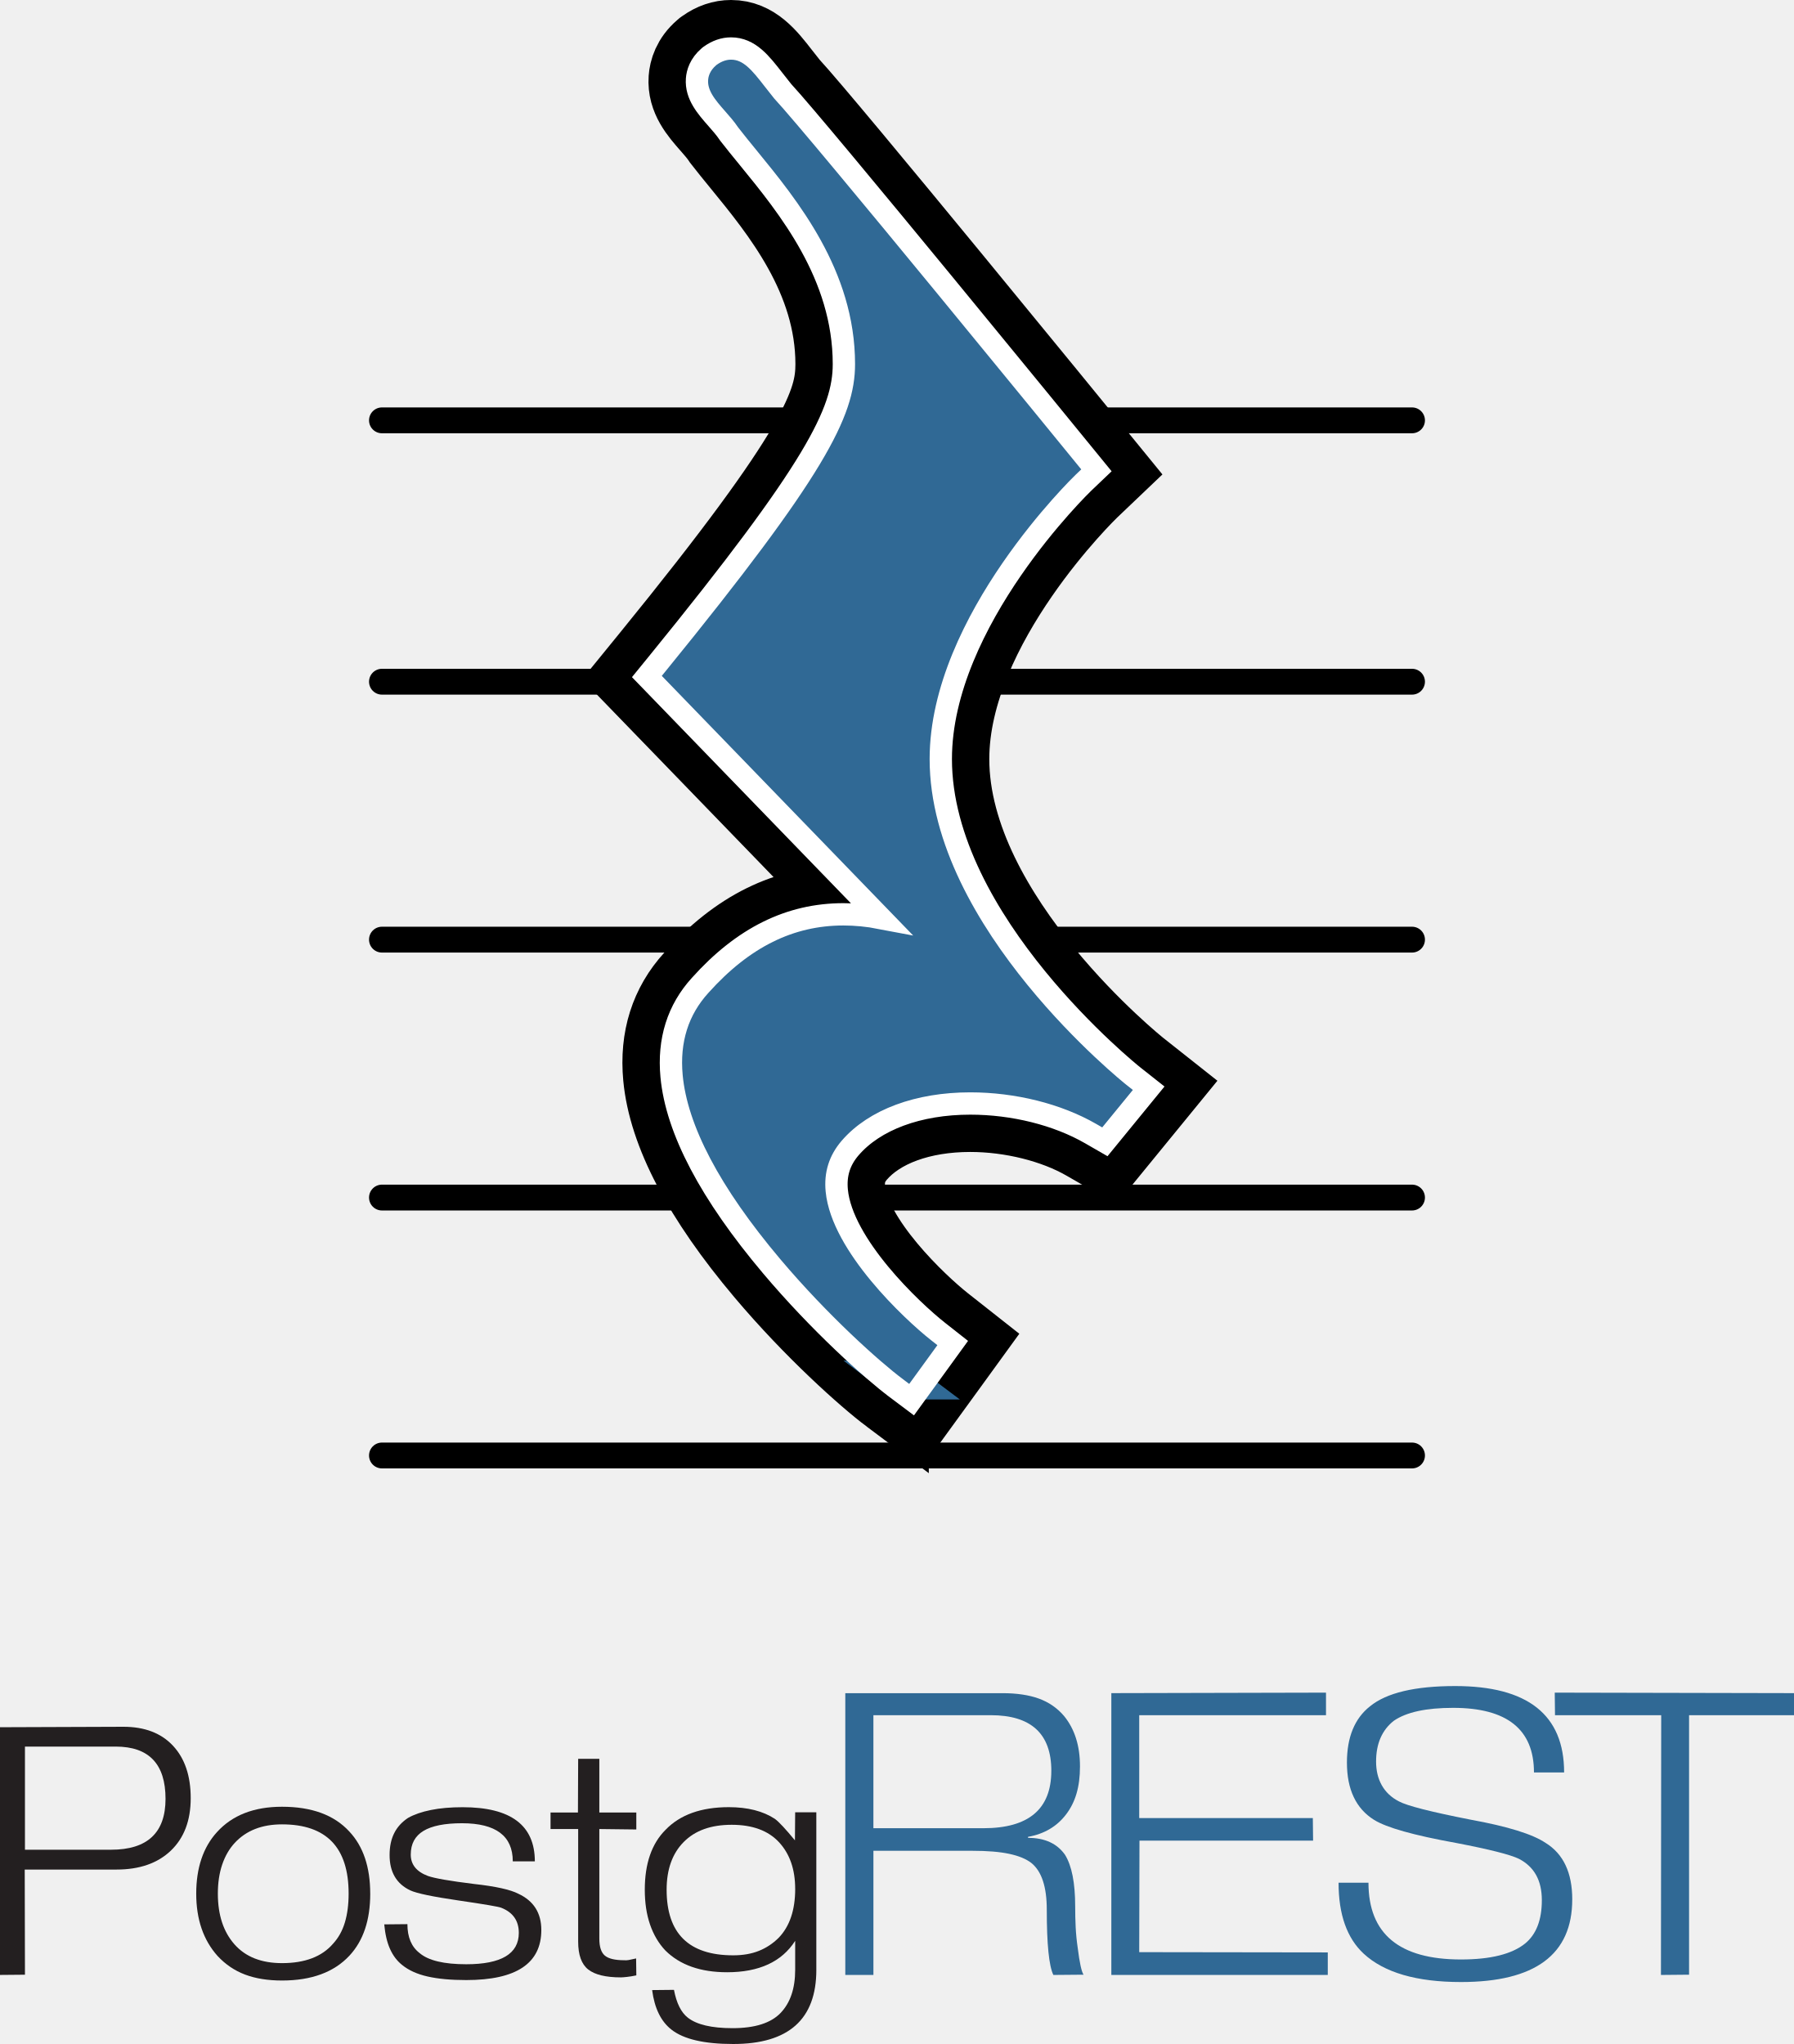
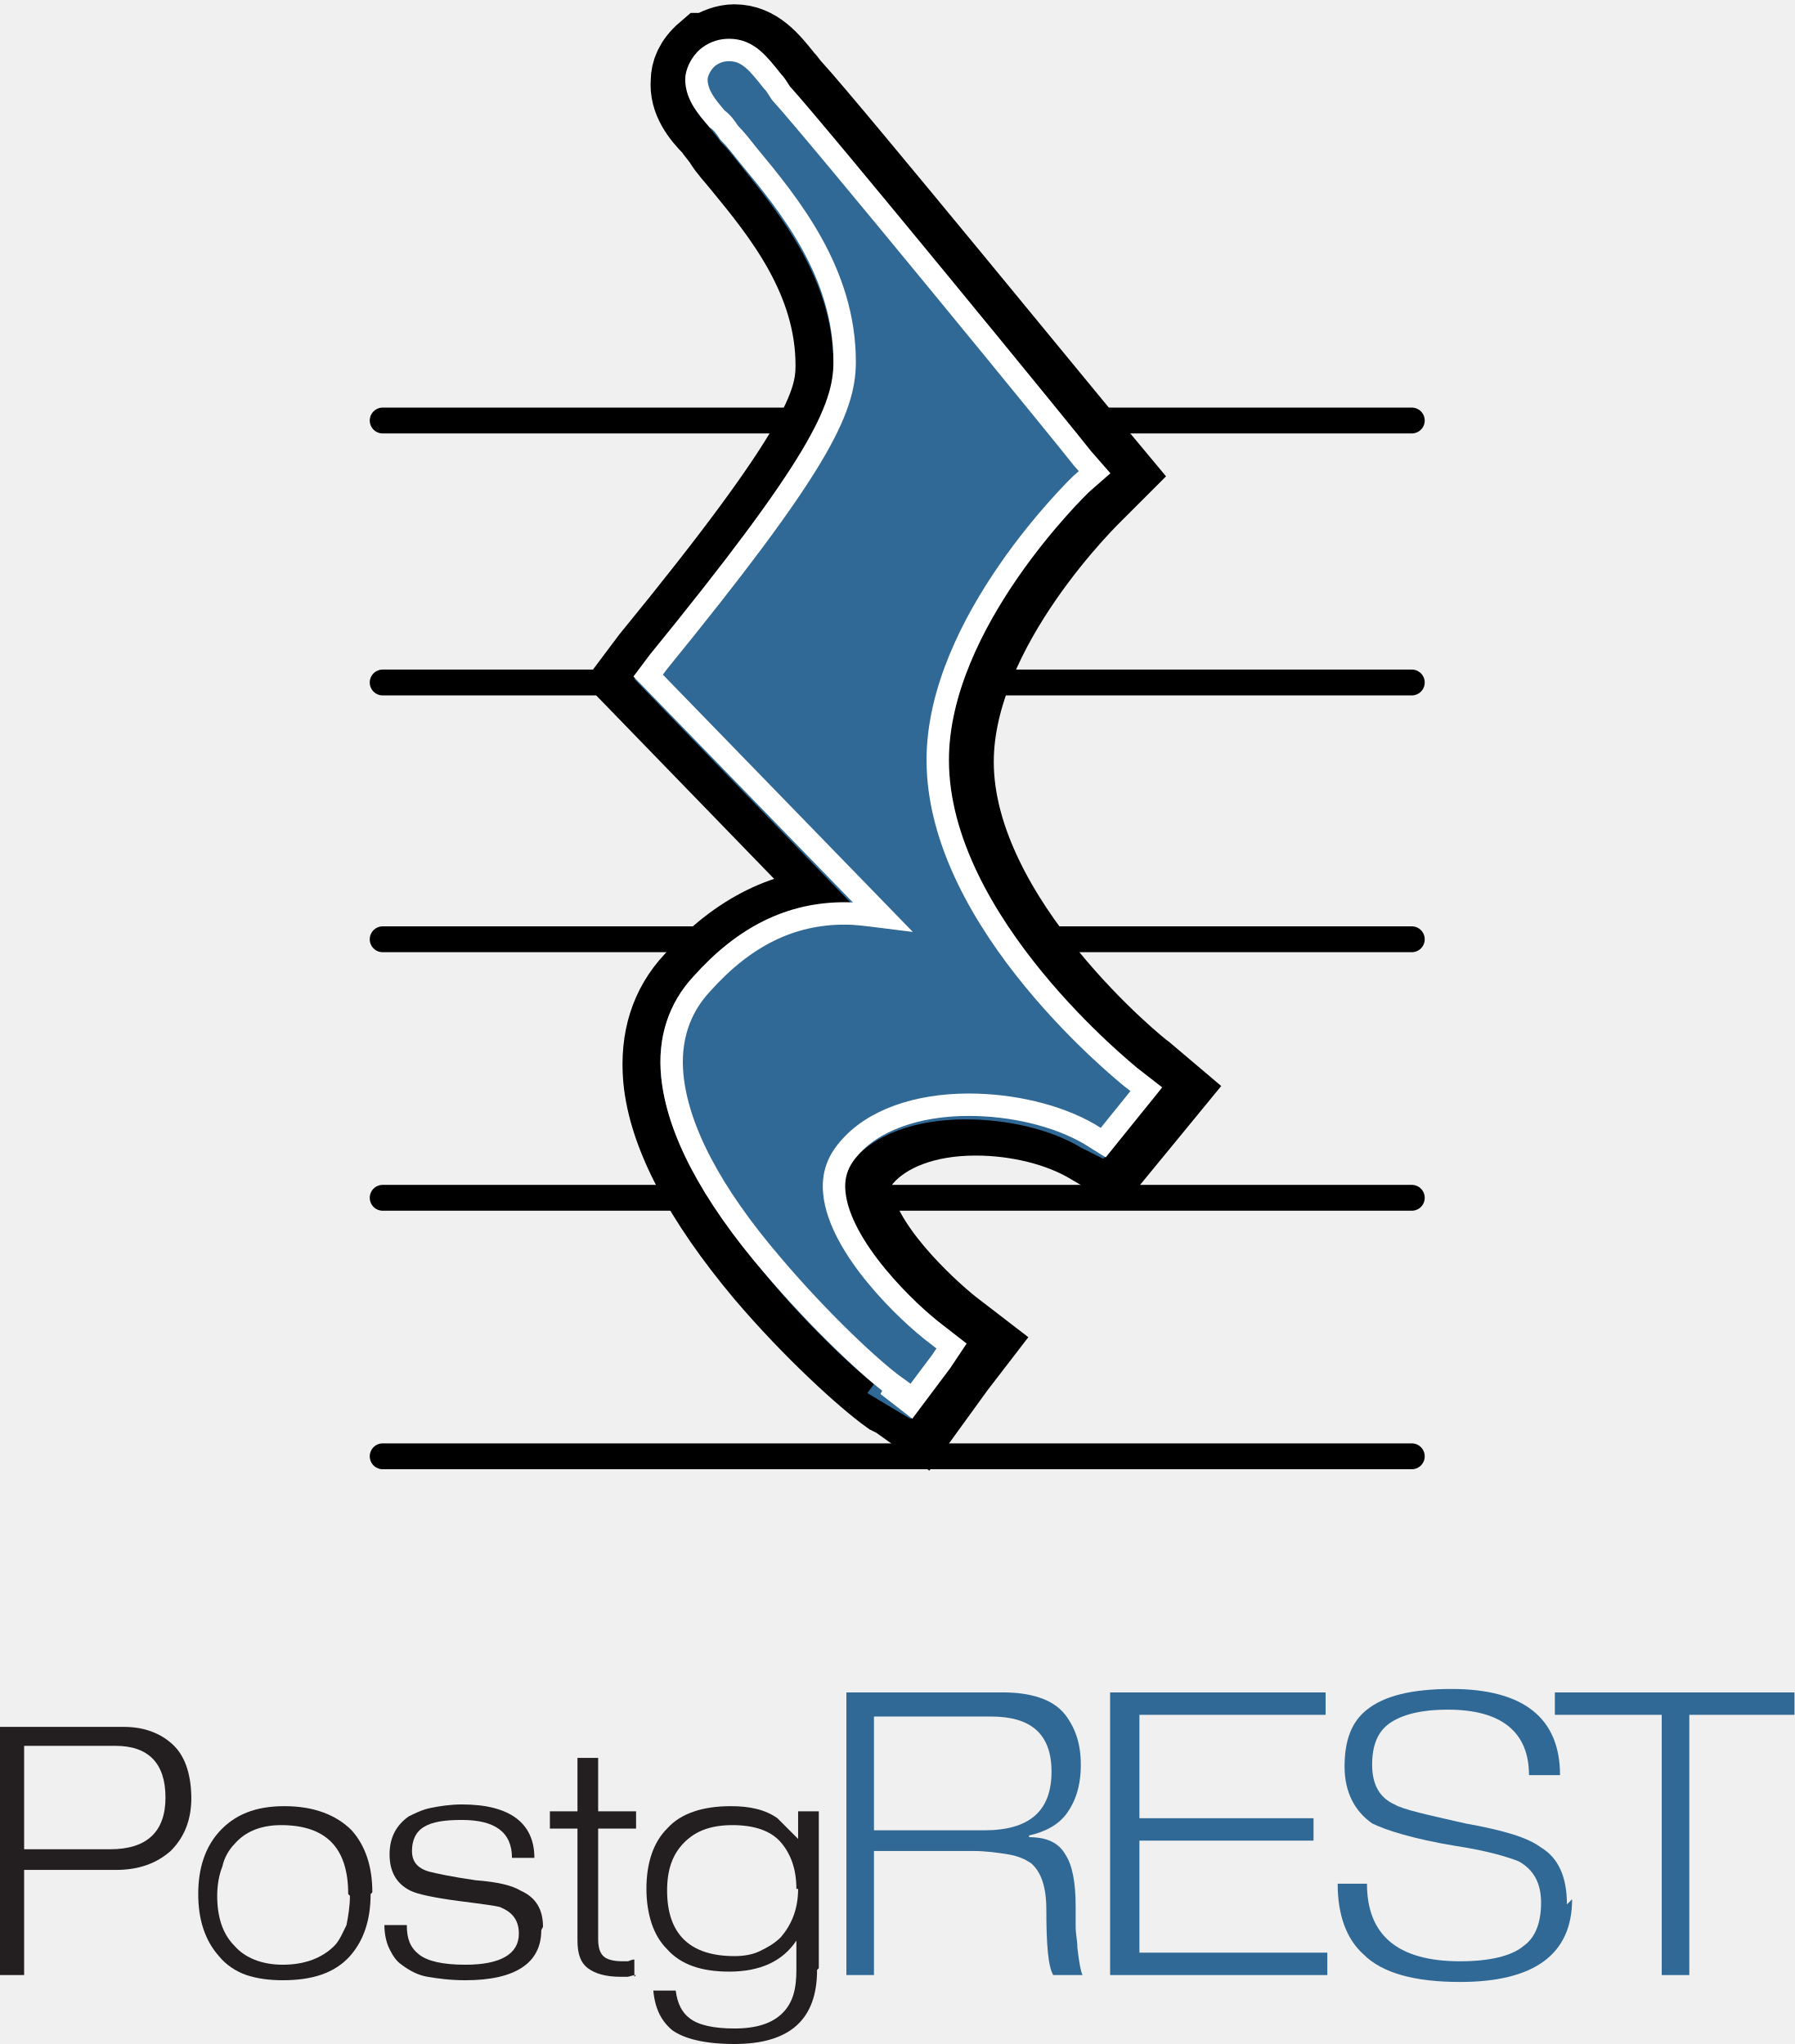
- <svg xmlns="http://www.w3.org/2000/svg" id="Layer_2" data-name="Layer 2" viewBox="0 0 1040.96 1186.15">
-   <defs>
-     <style>
-       .cls-1 {
-         stroke-linecap: round;
-         stroke-width: 15px;
-       }
- 
-       .cls-1, .cls-2 {
-         stroke: #000;
-       }
- 
-       .cls-1, .cls-2, .cls-3, .cls-4 {
-         fill: none;
-         stroke-miterlimit: 10;
-       }
- 
-       .cls-5 {
-         fill: #fff;
-       }
- 
-       .cls-6 {
-         fill: #306995;
-       }
- 
-       .cls-7 {
-         fill: #231f20;
-       }
- 
-       .cls-2 {
-         stroke-width: 45.03px;
-       }
- 
-       .cls-3 {
-         stroke: #fff;
-         stroke-width: 12.95px;
-       }
- 
-       .cls-4 {
-         stroke: #306995;
-         stroke-width: 22.51px;
-       }
-     </style>
-   </defs>
-   <g id="Logo_1_Simple_Rest_" data-name="Logo 1 (Simple Rest)">
-     <g id="PostgREST_Outlined_" data-name="PostgREST (Outlined)">
-       <path class="cls-7" d="M110.66,1043.49c0,12.95-3.84,23.09-11.51,30.43-7.67,7.34-18.19,11-31.54,11H14.35l.13,61.02-14.48,.13v-143.75l71.62-.26c12.32,0,21.91,3.67,28.76,11.01,6.85,7.34,10.28,17.48,10.28,30.43Zm-14.61,.39c0-20.21-9.64-30.32-28.91-30.32H14.48v59.85h49.95c21.08,0,31.62-9.84,31.62-29.54Z" />
-       <path class="cls-7" d="M214.83,1098.89c0,15.34-4.01,27.32-12.02,35.94-8.96,9.65-22.02,14.48-39.17,14.48-8.19,0-15.32-1.14-21.4-3.43-6.08-2.28-11.4-5.88-15.97-10.79-8.27-9.22-12.41-21.29-12.41-36.2s4.01-26.89,12.02-35.68c8.88-9.82,21.46-14.74,37.75-14.74,17.24,0,30.25,4.78,39.04,14.35,8.1,8.62,12.15,20.64,12.15,36.07Zm-12.54,0c0-26.8-12.89-40.2-38.65-40.2-11.63,0-20.77,3.58-27.41,10.73-3.19,3.45-5.62,7.65-7.3,12.6-1.68,4.96-2.52,10.58-2.52,16.87,0,12.33,3.21,22.13,9.63,29.41,6.42,7.28,15.62,10.92,27.6,10.92,13.27,0,23.14-3.75,29.6-11.25,3.1-3.36,5.39-7.45,6.85-12.28,1.46-4.83,2.2-10.43,2.2-16.81Z" />
-       <path class="cls-7" d="M314.1,1120c0,19.37-14.52,29.05-43.57,29.05-8.88,0-16.35-.69-22.43-2.07-6.08-1.38-11.01-3.62-14.8-6.72-2.93-2.33-5.26-5.41-6.98-9.24-1.73-3.83-2.84-8.6-3.36-14.29l13.44-.13c0,7.58,2.37,13.19,7.11,16.81,5.08,4.31,14.09,6.46,27.02,6.46,20.34,0,30.51-6.07,30.51-18.2,0-7.06-3.41-11.92-10.21-14.59-1.38-.6-9.59-2-24.63-4.2-15.04-2.19-24.41-4.15-28.12-5.87-8.02-3.79-12.02-10.63-12.02-20.52s3.58-16.82,10.73-21.56c3.53-1.98,7.95-3.51,13.25-4.58,5.3-1.08,11.44-1.61,18.42-1.61,27.92,0,41.88,10.47,41.88,31.41h-12.8c0-14.74-9.82-22.11-29.47-22.11-10,0-17.45,1.48-22.36,4.45-4.91,2.97-7.37,7.55-7.37,13.75,0,5.77,3.32,9.9,9.95,12.39,3.88,1.38,12.8,2.93,26.76,4.65,12.5,1.38,21.07,3.27,25.73,5.68,8.88,4.13,13.32,11.15,13.32,21.04Z" />
-       <path class="cls-7" d="M369.22,1146.33c-2.07,.43-3.9,.73-5.49,.9-1.6,.17-2.74,.26-3.43,.26-8.79,0-15.12-1.53-19-4.59-3.88-3.06-5.82-8.44-5.82-16.12v-65.38h-16.03v-9.57h15.9l.13-31.16h12.28v31.16h21.46v9.83l-21.46-.26v63.58c0,4.75,1.05,8.03,3.17,9.84,2.11,1.81,5.88,2.72,11.31,2.72,.78,.09,1.64,.04,2.59-.13,.95-.17,2.37-.47,4.27-.91l.13,9.83Z" />
-       <path class="cls-7" d="M473.68,1143.1c0,28.7-16.07,43.05-48.22,43.05-16.81,0-28.74-2.77-35.81-8.31-6.12-4.76-9.87-12.42-11.25-22.98l12.67-.13c1.46,7.71,4.14,13.09,8.02,16.12,5.17,4.07,13.83,6.11,25.98,6.11,12.93,0,22.21-2.94,27.86-8.82,5.64-5.88,8.47-14.23,8.47-25.05v-16.81c-7.77,12.15-20.93,18.23-39.49,18.23-15.45,0-27.4-4.22-35.86-12.65-3.89-4.13-6.84-9.14-8.87-15.04-2.03-5.9-3.04-12.63-3.04-20.21,0-15.15,4.01-26.72,12.02-34.73,8.45-8.78,20.68-13.17,36.71-13.17,10.94,0,19.86,2.27,26.76,6.8,2.33,1.71,6.21,5.87,11.63,12.46l.13-16.29h12.28v91.4Zm-12.28-46.99c0-11.27-3.12-20.28-9.37-27.04-6.25-6.75-15.41-10.13-27.47-10.13s-21.27,3.33-27.86,10c-6.59,6.67-9.89,15.9-9.89,27.68,0,25.38,12.88,38.07,38.65,38.07,5.6,0,10.56-.86,14.87-2.58,4.31-1.72,8.14-4.26,11.51-7.61,6.38-6.63,9.57-16.09,9.57-28.39Z" />
-       <path class="cls-6" d="M628.71,1145.93l-17.5,.15c-2.55-5.2-3.82-17.84-3.82-37.94,0-13.24-2.99-22.25-8.97-27.06-3.04-2.35-7.33-4.12-12.87-5.29-5.54-1.18-12.67-1.76-21.4-1.76h-57.35v72.06h-16.32v-163.53h91.18c8.33,0,15.39,1.05,21.18,3.16,5.78,2.11,10.64,5.47,14.56,10.07,6.18,7.55,9.26,17.3,9.26,29.26s-2.67,20.74-8.01,27.79c-5.34,7.06-12.72,11.42-22.13,13.09v.59c9.71,0,16.86,3.29,21.47,9.85,3.92,6.37,5.88,16.32,5.88,29.85,0,4.22,.1,8.29,.29,12.21,.2,3.92,.59,7.89,1.18,11.91,1.08,8.63,2.21,13.82,3.38,15.59Zm-18.68-118.31c0-21.52-11.72-32.28-35.15-32.28h-68.09v65.59h63.82c26.27,0,39.41-11.1,39.41-33.31Z" />
-       <path class="cls-6" d="M770.44,1146.07h-125.59v-163.53l124.56-.29v13.09h-108.38v59.71h100.74l.15,13.09h-100.74l-.15,64.71,109.41,.15v13.09Z" />
-       <path class="cls-6" d="M912.29,1102.25c0,31.96-21.52,47.94-64.56,47.94-25.79,0-44.61-5.49-56.47-16.47-9.71-9.02-14.56-22.74-14.56-41.18h17.35c0,29.71,17.89,44.56,53.68,44.56,17.16,0,29.56-3.09,37.21-9.26,6.47-5.29,9.71-13.68,9.71-25.15s-4.41-19.36-13.24-23.97c-5-2.45-17.21-5.54-36.62-9.26-24.41-4.41-40.25-8.87-47.5-13.38-10.49-6.57-15.74-17.65-15.74-33.24,0-14.71,4.46-25.59,13.38-32.65,9.61-7.84,26.08-11.76,49.41-11.76,42.16,0,63.24,16.72,63.24,50.15h-17.5c0-25-15.64-37.5-46.91-37.5-15.69,0-27.16,2.5-34.41,7.5-6.86,5.39-10.29,13.29-10.29,23.68s4.41,18.58,13.24,23.09c4.71,2.55,18.53,6.08,41.47,10.59,21.57,3.92,36.13,8.43,43.68,13.53,10.29,6.37,15.44,17.3,15.44,32.79Z" />
-       <path class="cls-6" d="M1040.96,995.34h-60.88v150.59l-16.32,.15,.15-150.74h-61.62l-.15-13.09,138.83,.29v12.79Z" />
-     </g>
-     <g id="Lines">
-       <line class="cls-1" x1="819.32" y1="844.63" x2="221.63" y2="844.63" />
-       <line class="cls-1" x1="819.32" y1="694.95" x2="221.63" y2="694.95" />
-       <line class="cls-1" x1="819.32" y1="545.28" x2="221.63" y2="545.28" />
-       <line class="cls-1" x1="819.32" y1="395.6" x2="221.63" y2="395.6" />
-       <line class="cls-1" x1="819.32" y1="243.93" x2="221.63" y2="243.93" />
-     </g>
-     <g>
-       <g id="quarter_rest" data-name="quarter rest">
-         <path class="cls-5" d="M516.42,809.85c-13.94-10.46-44.89-38.12-73.01-71.46-36.37-43.13-56.34-81.27-59.34-113.36-2.1-22.44,3.98-41.64,18.06-57.07,25.98-28.94,54.51-43.01,87.22-43.01,2.15,0,4.32,.06,6.49,.18l-128.01-132.24,9.47-11.63c98.89-121.49,106.75-147.97,106.75-169.97,0-49.84-31.46-88.33-54.43-116.43-3.87-4.73-7.52-9.2-10.79-13.44l-.36-.46-.32-.49c-1.67-2.5-4.08-5.24-6.41-7.89-6.42-7.3-13.7-15.58-12.89-27.04,.32-4.52,2.12-11.13,8.88-16.92l.56-.48,.6-.43c4.83-3.45,9.98-5.2,15.3-5.2,13.37,0,21.4,10.33,29.17,20.33,1.6,2.06,3.25,4.18,5.04,6.38,21.92,23.68,169.29,204.34,175.59,212.07l9.88,12.11-11.31,10.78c-.8,.77-81.04,78.4-81.04,156.28,0,91.87,108.42,178.64,109.51,179.51l13.46,10.65-32.06,39.22-12.42-7.15c-18.18-10.47-43.24-16.71-67.03-16.71-28.5,0-52.34,8.71-65.43,23.89-5.15,5.98-7.19,12.48-6.42,20.44,2.85,29.52,41.86,66.26,56.65,77.92l12.75,10.05-9.53,13.14-20.86,28.71-13.72-10.29Z" />
-         <path class="cls-2" d="M516.42,809.85c-13.94-10.46-44.89-38.12-73.01-71.46-36.37-43.13-56.34-81.27-59.34-113.36-2.1-22.44,3.98-41.64,18.06-57.07,25.98-28.94,54.51-43.01,87.22-43.01,2.15,0,4.32,.06,6.49,.18l-128.01-132.24,9.47-11.63c98.89-121.49,106.75-147.97,106.75-169.97,0-49.84-31.46-88.33-54.43-116.43-3.87-4.73-7.52-9.2-10.79-13.44l-.36-.46-.32-.49c-1.67-2.5-4.08-5.24-6.41-7.89-6.42-7.3-13.7-15.58-12.89-27.04,.32-4.52,2.12-11.13,8.88-16.92l.56-.48,.6-.43c4.83-3.45,9.98-5.2,15.3-5.2,13.37,0,21.4,10.33,29.17,20.33,1.6,2.06,3.25,4.18,5.04,6.38,21.92,23.68,169.29,204.34,175.59,212.07l9.88,12.11-11.31,10.78c-.8,.77-81.04,78.4-81.04,156.28,0,91.87,108.42,178.64,109.51,179.51l13.46,10.65-32.06,39.22-12.42-7.15c-18.18-10.47-43.24-16.71-67.03-16.71-28.5,0-52.34,8.71-65.43,23.89-5.15,5.98-7.19,12.48-6.42,20.44,2.85,29.52,41.86,66.26,56.65,77.92l12.75,10.05-9.53,13.14-20.86,28.71-13.72-10.29Z" />
-       </g>
-       <g id="quarter_rest-2" data-name="quarter rest">
-         <path class="cls-6" d="M523.17,800.85c-13.53-10.15-43.65-37.09-71.16-69.71-23.97-28.42-53.27-70.08-56.73-107.15-1.79-19.17,3.33-35.48,15.22-48.49,23.7-26.42,49.5-39.29,78.85-39.29,12.76,0,25.97,2.4,39.94,7.29l-146.42-151.25,3.16-3.88c92.92-114.16,109.27-148.06,109.27-177.08,0-53.85-32.93-94.14-56.97-123.56-3.82-4.67-7.42-9.08-10.6-13.2l-.12-.15-.11-.16c-2.08-3.12-4.75-6.15-7.32-9.08-5.45-6.2-10.59-12.05-10.12-18.82,.24-3.46,1.92-6.54,4.98-9.16l.19-.16,.2-.14c2.88-2.06,5.82-3.1,8.76-3.1,7.86,0,13.34,7.05,20.28,15.98,1.71,2.19,3.47,4.46,5.43,6.86,20.63,22.1,169.04,204.04,175.37,211.79l3.29,4.04-3.77,3.6c-.85,.81-84.53,81.61-84.53,164.43,0,27.87,9.81,73.15,56.55,130.56,28.26,34.71,56.95,57.56,57.24,57.79l4.48,3.55-18.77,22.96-4.14-2.38c-20.11-11.58-46.59-18.21-72.65-18.21-32.24,0-58.51,9.87-73.96,27.79-7.2,8.36-10.18,17.82-9.1,28.91,1.61,16.51,12.56,36.5,31.67,57.8,14.73,16.41,29.07,27.74,29.22,27.85l4.26,3.35-17.33,23.85-4.57-3.43Z" />
-         <path class="cls-4" d="M523.17,800.85c-13.53-10.15-43.65-37.09-71.16-69.71-23.97-28.42-53.27-70.08-56.73-107.15-1.79-19.17,3.33-35.48,15.22-48.49,23.7-26.42,49.5-39.29,78.85-39.29,12.76,0,25.97,2.4,39.94,7.29l-146.42-151.25,3.16-3.88c92.92-114.16,109.27-148.06,109.27-177.08,0-53.85-32.93-94.14-56.97-123.56-3.82-4.67-7.42-9.08-10.6-13.2l-.12-.15-.11-.16c-2.08-3.12-4.75-6.15-7.32-9.08-5.45-6.2-10.59-12.05-10.12-18.82,.24-3.46,1.92-6.54,4.98-9.16l.19-.16,.2-.14c2.88-2.06,5.82-3.1,8.76-3.1,7.86,0,13.34,7.05,20.28,15.98,1.71,2.19,3.47,4.46,5.43,6.86,20.63,22.1,169.04,204.04,175.37,211.79l3.29,4.04-3.77,3.6c-.85,.81-84.53,81.61-84.53,164.43,0,27.87,9.81,73.15,56.55,130.56,28.26,34.71,56.95,57.56,57.24,57.79l4.48,3.55-18.77,22.96-4.14-2.38c-20.11-11.58-46.59-18.21-72.65-18.21-32.24,0-58.51,9.87-73.96,27.79-7.2,8.36-10.18,17.82-9.1,28.91,1.61,16.51,12.56,36.5,31.67,57.8,14.73,16.41,29.07,27.74,29.22,27.85l4.26,3.35-17.33,23.85-4.57-3.43Z" />
-       </g>
-       <g id="quarter_rest-3" data-name="quarter rest">
-         <path class="cls-3" d="M519.8,805.35c-13.74-10.3-44.27-37.6-72.08-70.58-35.62-42.24-55.14-79.33-58.04-110.25-1.94-20.8,3.65-38.55,16.63-52.77,24.85-27.69,52.02-41.16,83.04-41.16,7.08,0,14.27,.7,21.64,2.11l-135.64-140.12,6.31-7.75c91.85-112.84,108.01-145.86,108.01-173.52,0-51.84-32.19-91.23-55.7-119.99-3.84-4.7-7.47-9.14-10.7-13.32l-.24-.31-.22-.32c-1.87-2.81-4.41-5.69-6.87-8.49-5.97-6.79-12.15-13.81-11.5-22.93,.24-3.45,1.64-8.51,6.93-13.04l.38-.32,.4-.29c3.85-2.75,7.9-4.15,12.03-4.15,10.61,0,17.15,8.41,24.73,18.16,1.65,2.12,3.36,4.32,5.23,6.62,21.28,22.9,169.17,204.2,175.48,211.94l6.59,8.07-7.54,7.19c-.82,.79-82.78,80-82.78,160.36,0,94.56,110.53,183.04,111.65,183.92l8.98,7.1-25.42,31.09-8.28-4.77c-19.28-11.1-44.74-17.46-69.84-17.46-30.14,0-55.54,9.42-69.69,25.84-6.14,7.13-8.68,15.2-7.76,24.67,3.05,31.53,43.46,69.73,58.77,81.79l8.51,6.7-6.36,8.77-17.5,24.09-9.14-6.86Z" />
-       </g>
-     </g>
+ <svg xmlns="http://www.w3.org/2000/svg" viewBox="0 0 1041 1186">
+   <style>.t{fill:#231f20}.b{fill:#306995}</style>
+   <g stroke-miterlimit="10">
+     <path class="t" d="M111,1043c0,13-4,23-12,31-8,7-18,11-32,11H14l0,61-14,0v-144l72,0c12,0,22,4,29,11,7,7,10,18,10,31Zm-15,0c0-20-10-30-29-30H14v60h50c21,0,32-10,32-30Z" />
+     <path class="t" d="M215,1099c0,15-4,27-12,36-9,10-22,14-39,14-8,0-15-1-21-3-6-2-12-6-16-11-8-9-12-21-12-36s4-27,12-36c9-10,21-15,38-15,17,0,30,5,39,14,8,9,12,21,12,36Zm-13,0c0-27-13-40-39-40-12,0-21,4-27,11-3,3-6,8-7,13-2,5-3,11-3,17,0,12,3,22,10,29,6,7,16,11,28,11,13,0,23-4,30-11,3-3,5-8,7-12,1-5,2-11,2-17Z" />
+     <path class="t" d="M314,1120c0,19-15,29-44,29-9,0-16-1-22-2-6-1-11-4-15-7-3-2-5-5-7-9-2-4-3-9-3-14l13,0c0,8,2,13,7,17,5,4,14,6,27,6,20,0,31-6,31-18,0-7-3-12-10-15-1-1-10-2-25-4-15-2-24-4-28-6-8-4-12-11-12-21s4-17,11-22c4-2,8-4,13-5,5-1,11-2,18-2,28,0,42,11,42,31h-13c0-15-10-22-29-22-10,0-17,1-22,4-5,3-7,8-7,14,0,6,3,10,10,12,4,1,13,3,27,5,13,1,21,3,26,6,9,4,13,11,13,21Z" />
+     <path class="t" d="M369,1146c-2,0-4,1-5,1-2,0-3,0-4,0-9,0-15-2-19-5-4-3-6-8-6-16v-65h-16v-10h16l0-31h12v31h22v10l-22,0v64c0,5,1,8,3,10,2,2,6,3,11,3,1,0,2,0,3,0,1,0,2-1,4-1l0,10Z" />
+     <path class="t" d="M474,1143c0,29-16,43-48,43-17,0-29-3-36-8-6-5-10-12-11-23l13,0c1,8,4,13,8,16,5,4,14,6,26,6,13,0,22-3,28-9,6-6,8-14,8-25v-17c-8,12-21,18-39,18-16,0-28-4-36-13-4-4-7-9-9-15-2-6-3-13-3-20,0-15,4-27,12-35,8-9,21-13,37-13,11,0,20,2,27,7,2,2,6,6,12,12l0-16h12v91Zm-12-47c0-11-3-20-9-27-6-7-16-10-28-10s-21,3-28,10-10,16-10,28c0,25,13,38,39,38,6,0,11-1,15-3,4-2,8-4,12-8,6-7,10-16,10-28Z" />
+     <path class="b" d="M629,1146l-18,0c-3-5-4-18-4-38,0-13-3-22-9-27-3-2-7-4-13-5-6-1-13-2-21-2h-57v72h-16v-164h91c8,0,15,1,21,3,6,2,11,5,15,10,6,8,9,17,9,29s-3,21-8,28c-5,7-13,11-22,13v1c10,0,17,3,21,10,4,6,6,16,6,30,0,4,0,8,0,12,0,4,1,8,1,12,1,9,2,14,3,16Zm-19-118c0-22-12-32-35-32h-68v66h64c26,0,39-11,39-34Z" />
+     <path class="b" d="M770,1146h-126v-164l125,0v13h-108v60h101l0,13h-101l0,65,109,0v13Z" />
+     <path class="b" d="M912,1102c0,32-22,48-65,48-26,0-45-5-56-16-10-9-15-23-15-41h17c0,30,18,45,54,45,17,0,30-3,37-9,7-5,10-14,10-25s-4-19-13-24c-5-2-17-6-37-9-24-4-40-9-48-13-10-7-16-18-16-33,0-15,4-26,13-33,10-8,26-12,49-12,42,0,63,17,63,50h-18c0-25-16-38-47-38-16,0-27,3-34,8-7,5-10,13-10,24s4,19,13,23c5,3,19,6,41,11,22,4,36,8,44,14,10,6,15,17,15,33Z" />
+     <path class="b" d="M1041,995h-61v151l-16,0,0-151h-62l0-13,139,0v13Z" />
+     <path fill="none" stroke="#000" stroke-linecap="round" stroke-width="15" d="M222,845h597M222,695h597M222,545h597M222,396h597M222,244h597" />
+     <path fill="#fff" stroke="#000" stroke-width="45" d="M516,810c-14-10-45-38-73-71-36-43-56-81-59-113-2-23,4-42,18-57,26-29,55-43,87-43,2,0,4,0,7,0l-128-132,9-12c99-121,107-148,107-170,0-50-31-88-54-116-4-5-8-9-11-14c-2-3-4-5-6-8-7-7-14-16-13-27,0-5,2-11,9-17l1,0,1,0c5-3,10-5,15-5,13,0,21,10,29,20,2,2,3,4,5,6,22,24,169,204,176,212l10,12-11,11c-1,1-81,78-81,156,0,92,108,179,110,180l13,11-32,39-12-7c-18-11-43-17-67-17-29,0-52,9-65,24-5,6-7,12-6,20,3,30,42,66,57,78l13,10-10,13-21,29-14-10Z" />
+     <path fill="#306995" stroke="#306995" stroke-width="23" d="M523,801c-14-10-44-37-71-70-24-28-53-70-57-107-2-19,3-35,15-48,24-27,50-39,79-39,13,0,26,2,40,7l-146-151,3-4c93-114,109-148,109-177,0-54-33-94-57-124-4-5-7-9-11-13c-2-3-5-6-7-9-5-6-11-12-10-19,0-3,2-7,5-9,3-2,6-3,9-3,8,0,13,7,20,16,2,2,3,4,5,7,21,22,169,204,175,212l3,4-4,4c-1,1-85,82-85,164,0,28,10,73,57,131,28,35,57,58,57,58l4,4-19,23-4-2c-20-12-47-18-73-18-32,0-59,10-74,28-7,8-10,18-9,29,2,17,13,37,32,58,15,16,29,28,29,28l4,3-17,24-5-3Z" />
+     <path fill="none" stroke="#fff" stroke-width="13" d="M520,805c-14-10-44-38-72-71-36-42-55-79-58-110-2-21,4-39,17-53,25-28,52-41,83-41,7,0,14,1,22,2l-136-140,6-8c92-113,108-146,108-174,0-52-32-91-56-120-4-5-7-9-11-13c-2-3-4-6-7-8-6-7-12-14-12-23,0-3,2-9,7-13,4-3,8-4,12-4,11,0,17,8,25,18,2,2,3,4,5,7,21,23,169,204,175,212l7,8-8,7c-1,1-83,80-83,160,0,95,111,183,112,184l9,7-25,31-8-5c-19-11-45-17-70-17-30,0-56,9-70,26-6,7-9,15-8,25,3,32,43,70,59,82l9,7-6,9-18,24-9-7Z" />
  </g>
</svg>
